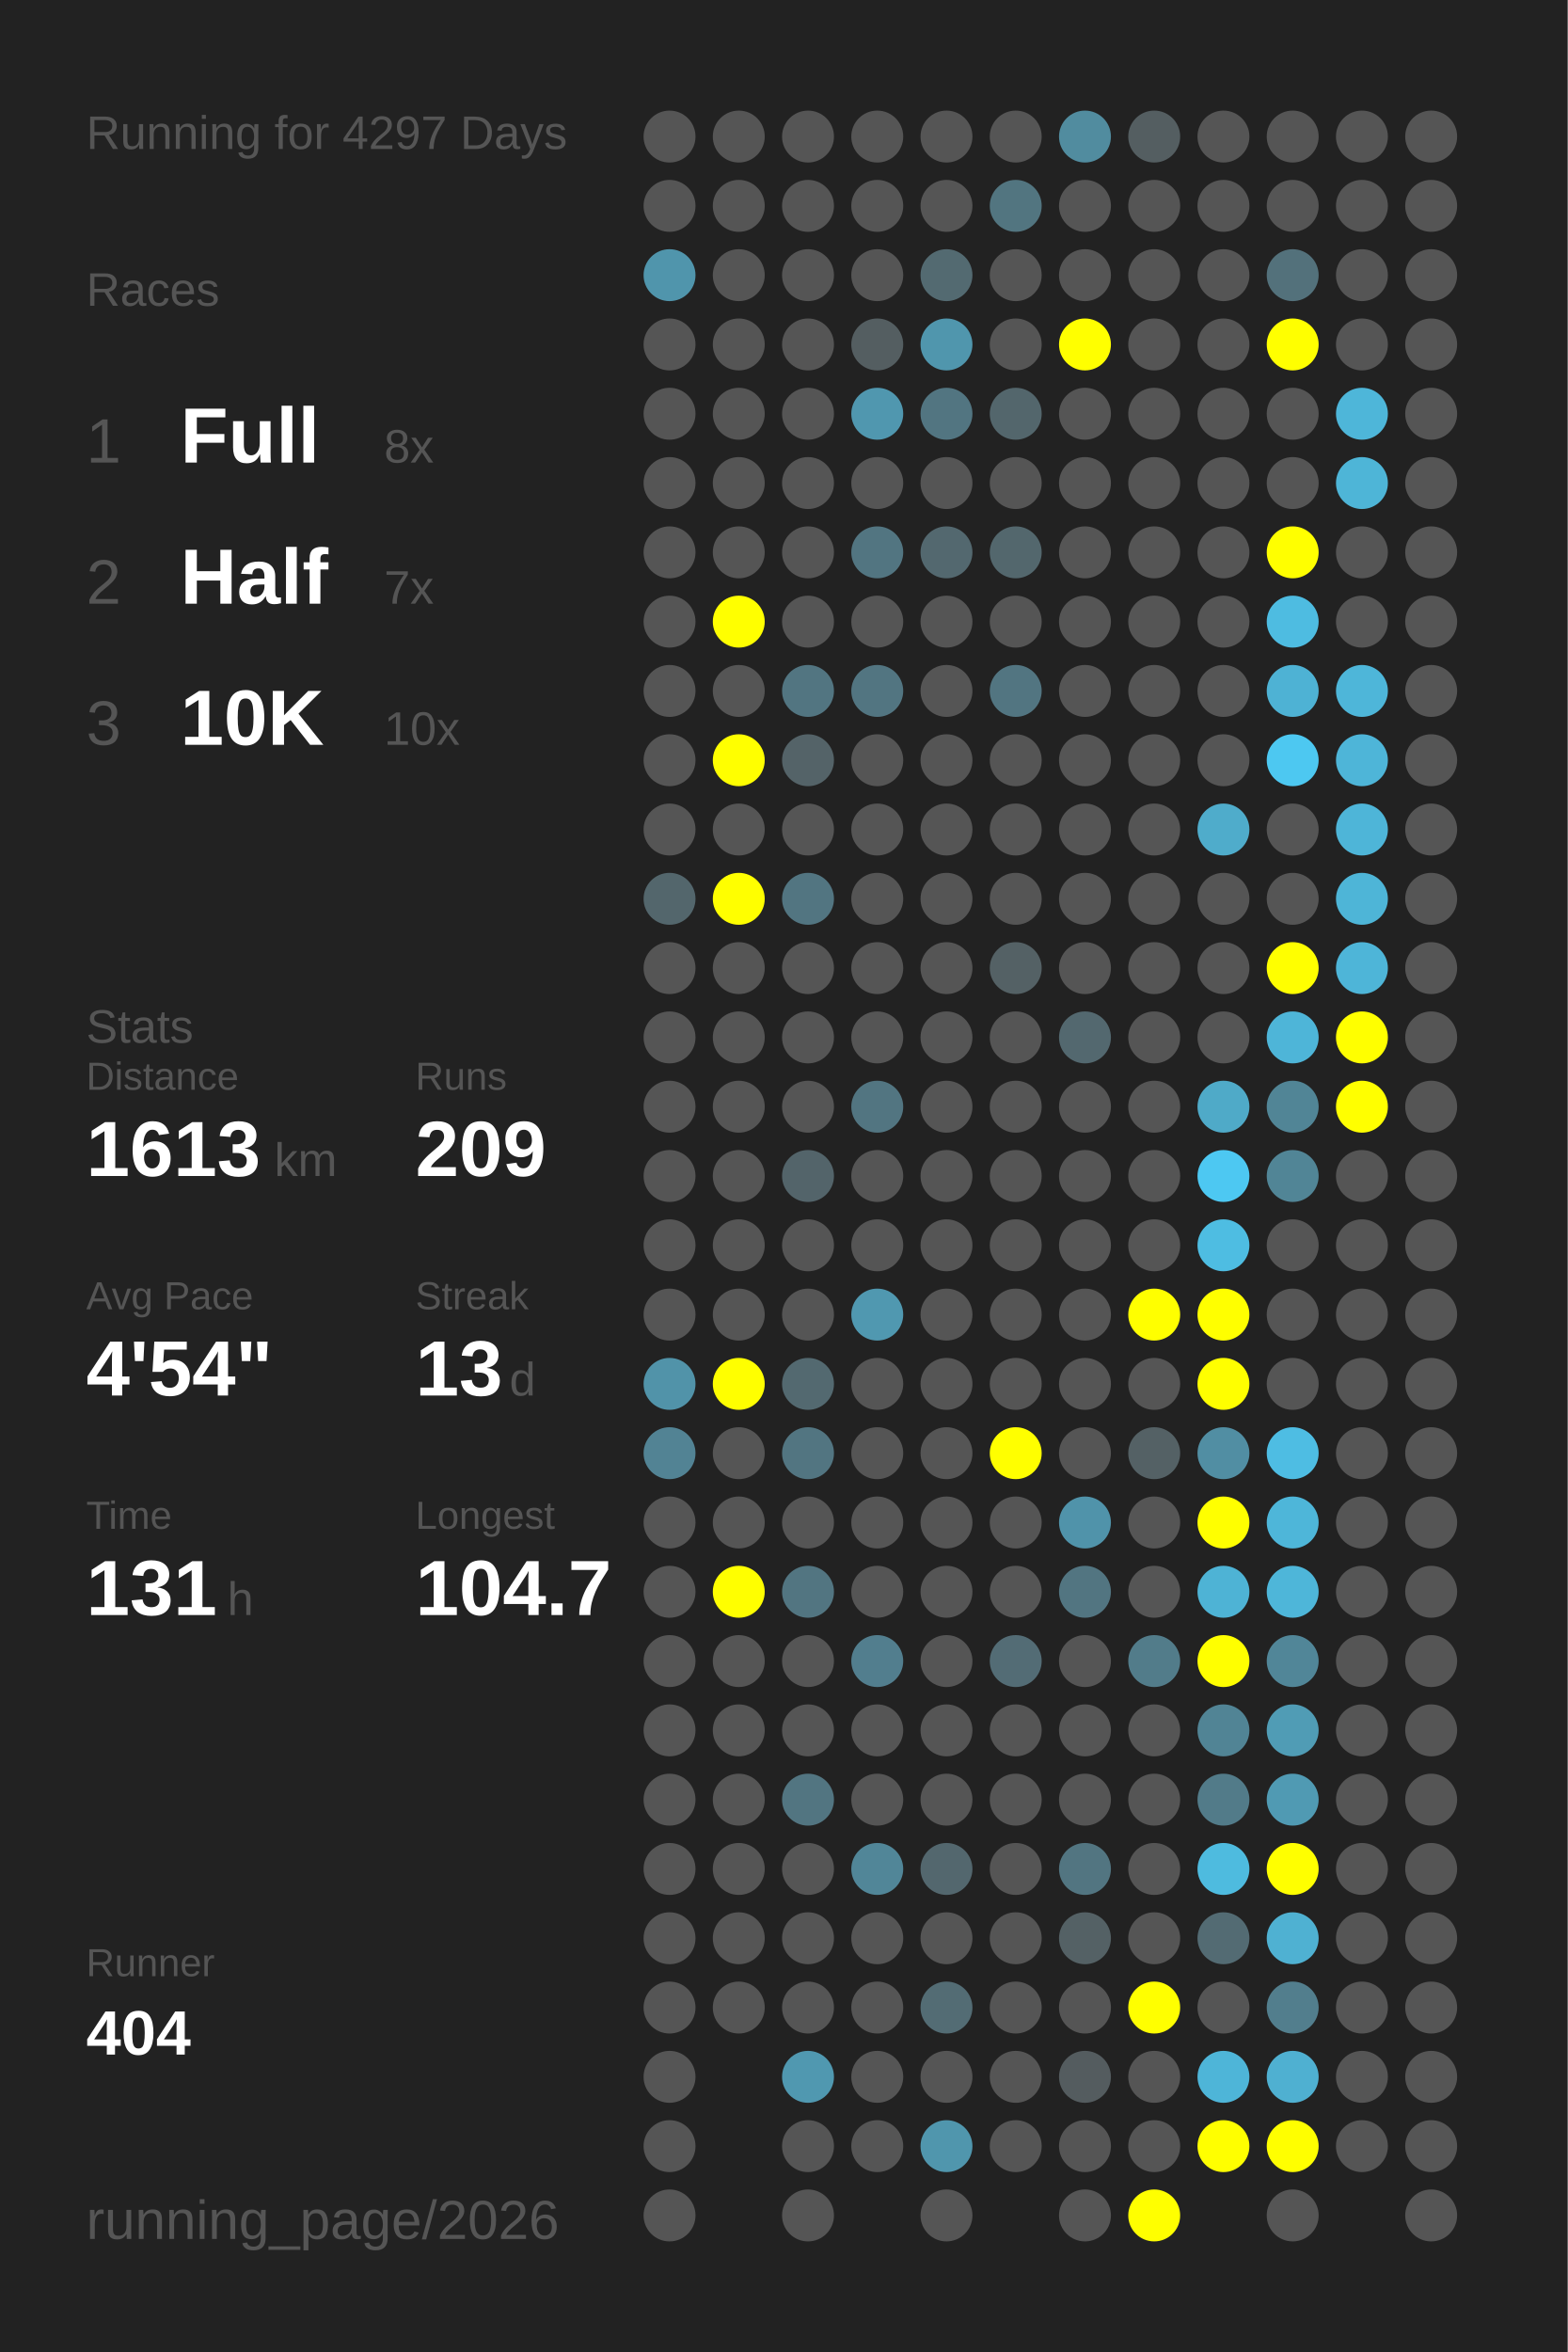
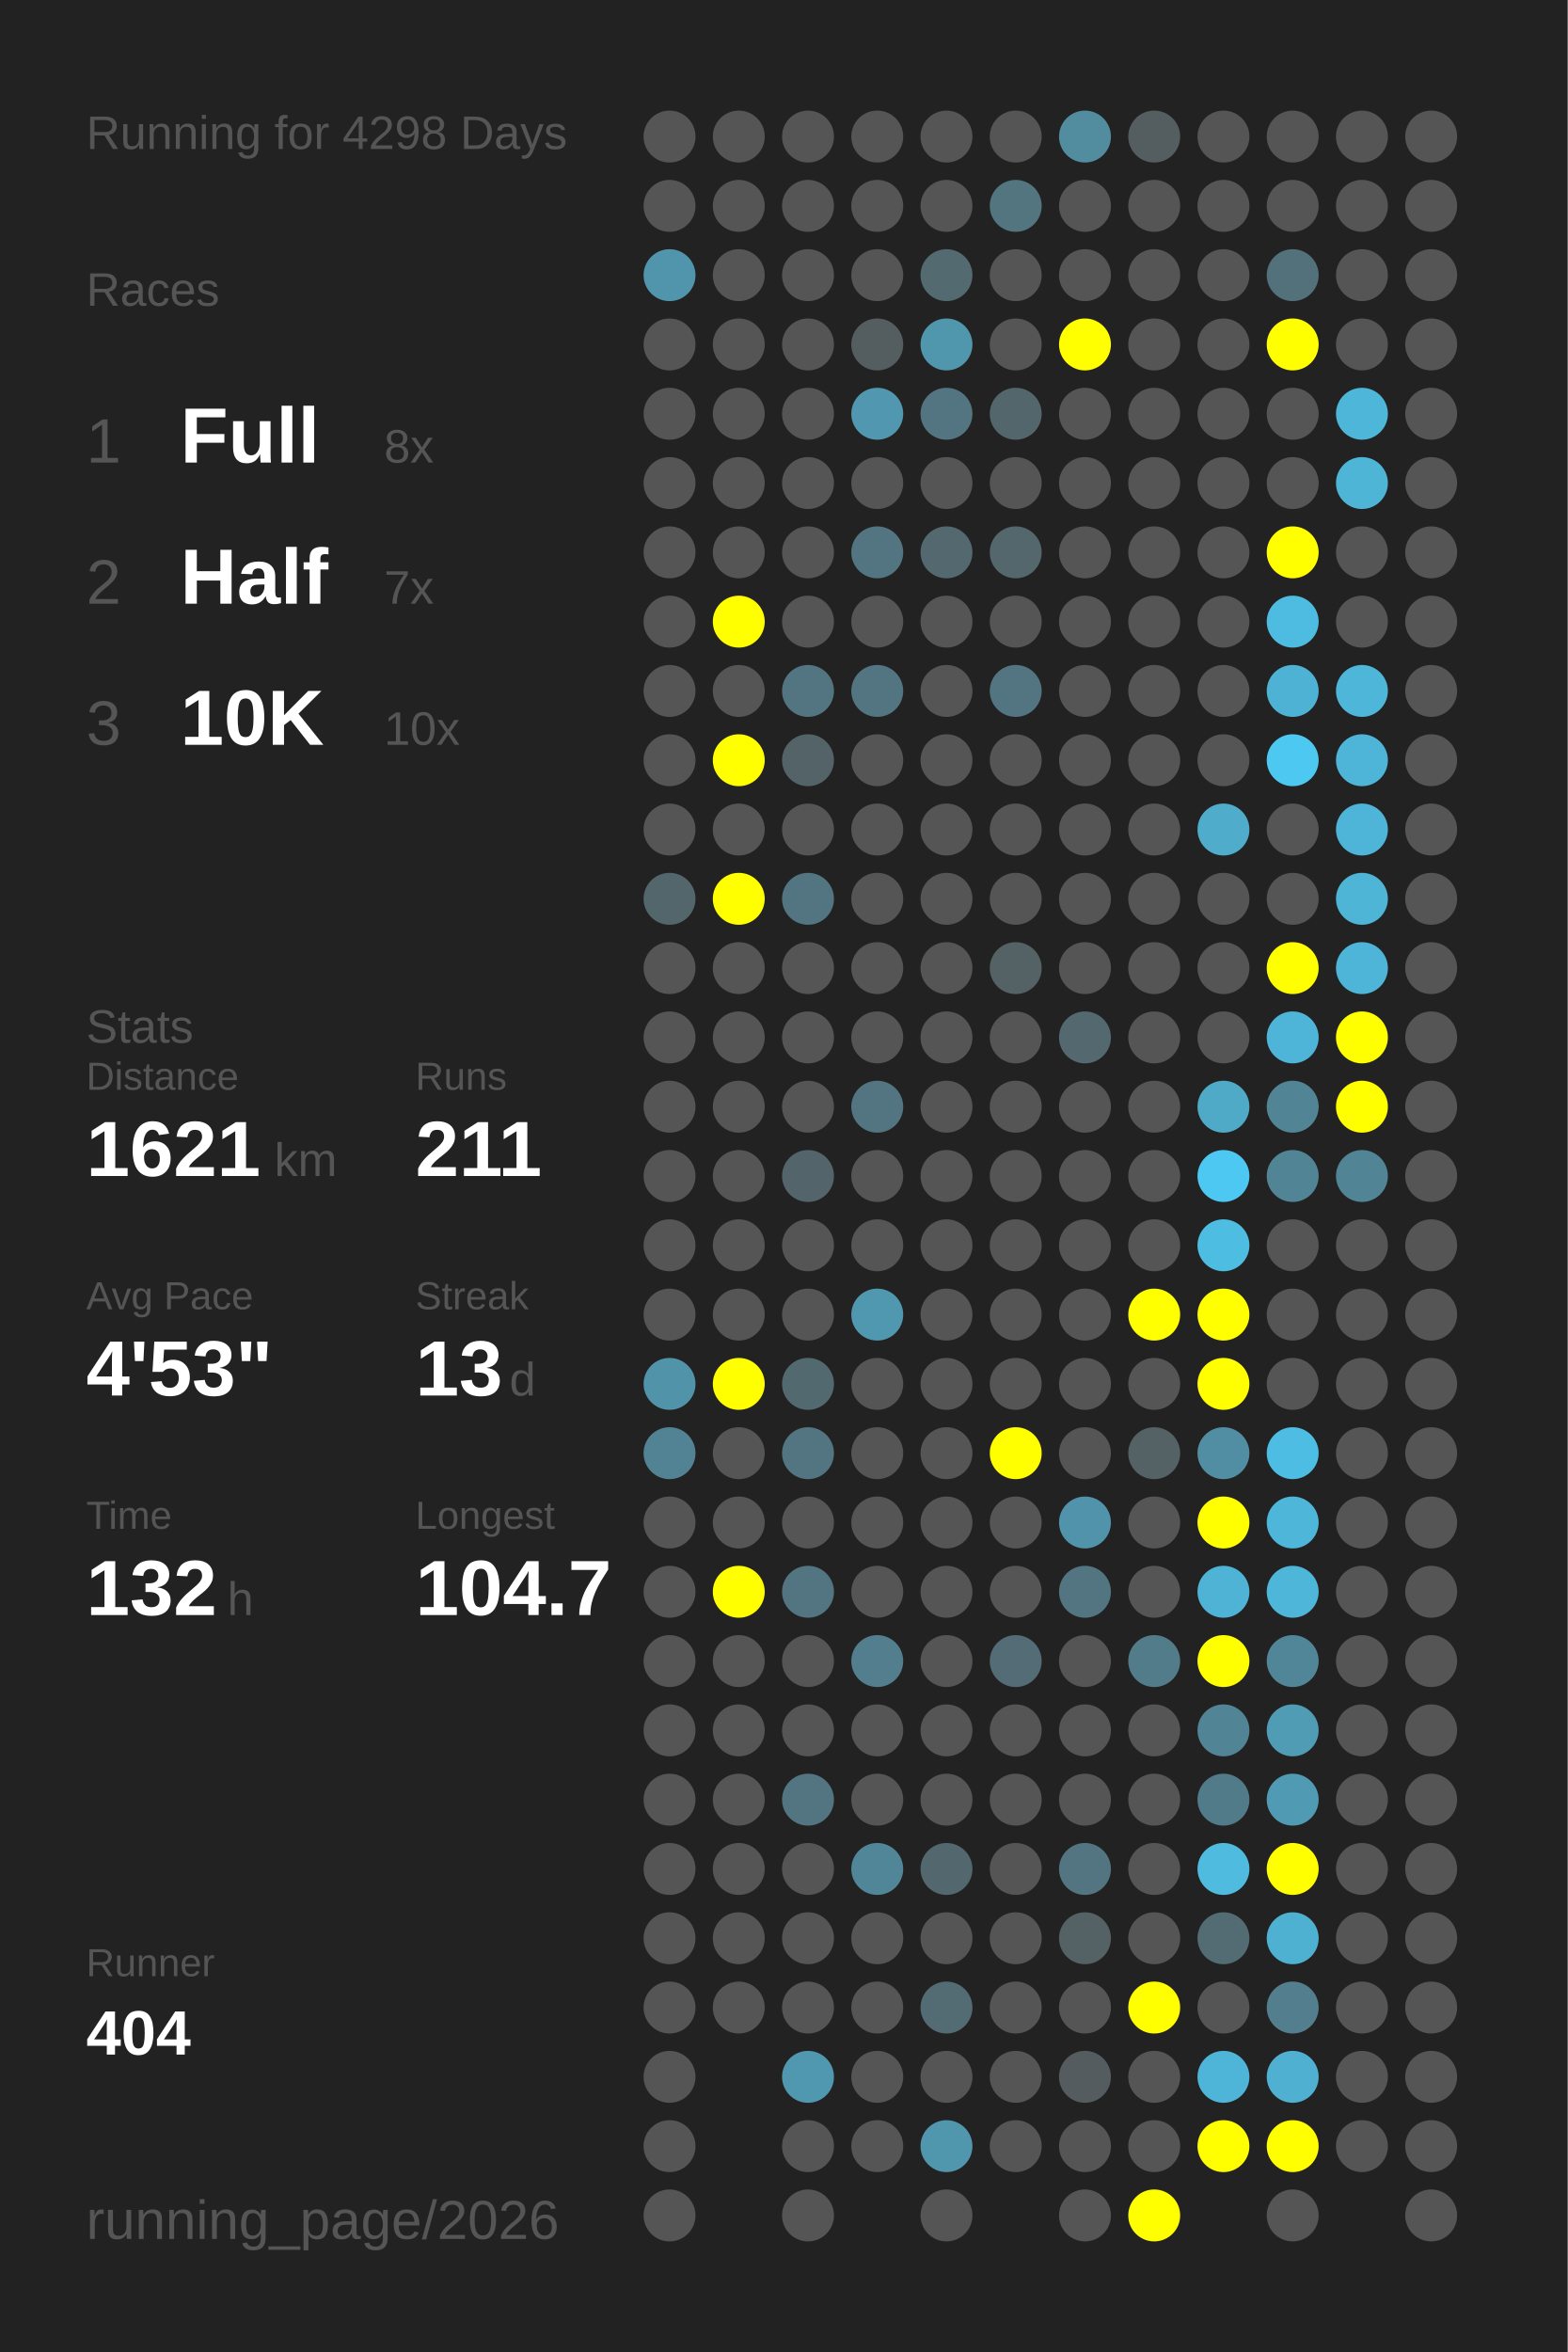
<svg xmlns="http://www.w3.org/2000/svg" baseProfile="full" height="300mm" version="1.1" viewBox="0,0,200,300" width="200mm">
  <defs />
  <rect fill="#222222" height="300" width="200" x="0" y="0" />
-   <text fill="#555555" style="font-size:6px; font-family:Arial;" x="11" y="19">Running for 4297 Days</text>
+   <text fill="#555555" style="font-size:6px; font-family:Arial;" x="11" y="19">Running for 4298 Days</text>
  <text fill="#555555" style="font-size:6px; font-family:Arial;" x="11" y="39">Races</text>
  <text fill="#555555" style="font-size:8px; font-family:Arial;" x="11" y="59">1</text>
  <text fill="#FFFFFF" style="font-size:10px; font-family:Arial; font-weight:bold;" x="23" y="59">Full</text>
  <text fill="#555555" style="font-size:6px; font-family:Arial;" x="49" y="59">8x</text>
  <text fill="#555555" style="font-size:8px; font-family:Arial;" x="11" y="77">2</text>
  <text fill="#FFFFFF" style="font-size:10px; font-family:Arial; font-weight:bold;" x="23" y="77">Half</text>
  <text fill="#555555" style="font-size:6px; font-family:Arial;" x="49" y="77">7x</text>
  <text fill="#555555" style="font-size:8px; font-family:Arial;" x="11" y="95">3</text>
  <text fill="#FFFFFF" style="font-size:10px; font-family:Arial; font-weight:bold;" x="23" y="95">10K</text>
  <text fill="#555555" style="font-size:6px; font-family:Arial;" x="49" y="95">10x</text>
  <text fill="#555555" style="font-size:6px; font-family:Arial;" x="11" y="133">Stats</text>
  <text fill="#555555" style="font-size:5px; font-family:Arial;" x="11" y="139">Distance</text>
-   <text fill="#FFFFFF" style="font-size:10px; font-family:Arial; font-weight:bold;" x="11" y="150">1613</text>
+   <text fill="#FFFFFF" style="font-size:10px; font-family:Arial; font-weight:bold;" x="11" y="150">1621</text>
  <text fill="#555555" style="font-size:6px; font-family:Arial;" x="35" y="150">km</text>
  <text fill="#555555" style="font-size:5px; font-family:Arial;" x="53" y="139">Runs</text>
-   <text fill="#FFFFFF" style="font-size:10px; font-family:Arial; font-weight:bold;" x="53" y="150">209</text>
+   <text fill="#FFFFFF" style="font-size:10px; font-family:Arial; font-weight:bold;" x="53" y="150">211</text>
  <text fill="#555555" style="font-size:5px; font-family:Arial;" x="11" y="167">Avg Pace</text>
-   <text fill="#FFFFFF" style="font-size:10px; font-family:Arial; font-weight:bold;" x="11" y="178">4'54"</text>
+   <text fill="#FFFFFF" style="font-size:10px; font-family:Arial; font-weight:bold;" x="11" y="178">4'53"</text>
  <text fill="#555555" style="font-size:5px; font-family:Arial;" x="53" y="167">Streak</text>
  <text fill="#FFFFFF" style="font-size:10px; font-family:Arial; font-weight:bold;" x="53" y="178">13</text>
  <text fill="#555555" style="font-size:6px; font-family:Arial;" x="65" y="178">d</text>
  <text fill="#555555" style="font-size:5px; font-family:Arial;" x="11" y="195">Time</text>
-   <text fill="#FFFFFF" style="font-size:10px; font-family:Arial; font-weight:bold;" x="11" y="206">131</text>
+   <text fill="#FFFFFF" style="font-size:10px; font-family:Arial; font-weight:bold;" x="11" y="206">132</text>
  <text fill="#555555" style="font-size:6px; font-family:Arial;" x="29" y="206">h</text>
  <text fill="#555555" style="font-size:5px; font-family:Arial;" x="53" y="195">Longest</text>
  <text fill="#FFFFFF" style="font-size:10px; font-family:Arial; font-weight:bold;" x="53" y="206">104.7</text>
  <text fill="#555555" style="font-size:5px; font-family:Arial;" x="11" y="252.065">Runner</text>
  <text fill="#FFFFFF" style="font-size:8px; font-family:Arial; font-weight:bold;" x="11" y="262.065">404</text>
  <text fill="#555555" style="font-size:7px; font-family:Arial;" x="11" y="285.581">running_page/2026</text>
  <circle cx="85.417" cy="17.419" fill="#555555" r="3.312" />
  <circle cx="85.417" cy="26.258" fill="#555555" r="3.312" />
  <circle cx="85.417" cy="35.097" fill="#5095ac" r="3.312" />
  <circle cx="85.417" cy="43.935" fill="#555555" r="3.312" />
  <circle cx="85.417" cy="52.774" fill="#555555" r="3.312" />
  <circle cx="85.417" cy="61.613" fill="#555555" r="3.312" />
  <circle cx="85.417" cy="70.452" fill="#555555" r="3.312" />
  <circle cx="85.417" cy="79.29" fill="#555555" r="3.312" />
  <circle cx="85.417" cy="88.129" fill="#555555" r="3.312" />
  <circle cx="85.417" cy="96.968" fill="#555555" r="3.312" />
  <circle cx="85.417" cy="105.806" fill="#555555" r="3.312" />
  <circle cx="85.417" cy="114.645" fill="#53666c" r="3.312" />
  <circle cx="85.417" cy="123.484" fill="#555555" r="3.312" />
  <circle cx="85.417" cy="132.323" fill="#555555" r="3.312" />
  <circle cx="85.417" cy="141.161" fill="#555555" r="3.312" />
  <circle cx="85.417" cy="150" fill="#555555" r="3.312" />
  <circle cx="85.417" cy="158.839" fill="#555555" r="3.312" />
  <circle cx="85.417" cy="167.677" fill="#555555" r="3.312" />
  <circle cx="85.417" cy="176.516" fill="#5193a9" r="3.312" />
  <circle cx="85.417" cy="185.355" fill="#528394" r="3.312" />
  <circle cx="85.417" cy="194.194" fill="#555555" r="3.312" />
  <circle cx="85.417" cy="203.032" fill="#555555" r="3.312" />
  <circle cx="85.417" cy="211.871" fill="#555555" r="3.312" />
  <circle cx="85.417" cy="220.71" fill="#555555" r="3.312" />
  <circle cx="85.417" cy="229.548" fill="#555555" r="3.312" />
  <circle cx="85.417" cy="238.387" fill="#555555" r="3.312" />
  <circle cx="85.417" cy="247.226" fill="#555555" r="3.312" />
  <circle cx="85.417" cy="256.065" fill="#555555" r="3.312" />
  <circle cx="85.417" cy="264.903" fill="#555555" r="3.312" />
  <circle cx="85.417" cy="273.742" fill="#555555" r="3.312" />
  <circle cx="85.417" cy="282.581" fill="#555555" r="3.312" />
  <circle cx="94.25" cy="17.419" fill="#555555" r="3.312" />
  <circle cx="94.25" cy="26.258" fill="#555555" r="3.312" />
  <circle cx="94.25" cy="35.097" fill="#555555" r="3.312" />
  <circle cx="94.25" cy="43.935" fill="#555555" r="3.312" />
  <circle cx="94.25" cy="52.774" fill="#555555" r="3.312" />
  <circle cx="94.25" cy="61.613" fill="#555555" r="3.312" />
  <circle cx="94.25" cy="70.452" fill="#555555" r="3.312" />
  <circle cx="94.25" cy="79.29" fill="#FFFF00" r="3.312" />
  <circle cx="94.25" cy="88.129" fill="#555555" r="3.312" />
  <circle cx="94.25" cy="96.968" fill="#FFFF00" r="3.312" />
  <circle cx="94.25" cy="105.806" fill="#555555" r="3.312" />
  <circle cx="94.25" cy="114.645" fill="#FFFF00" r="3.312" />
  <circle cx="94.25" cy="123.484" fill="#555555" r="3.312" />
  <circle cx="94.25" cy="132.323" fill="#555555" r="3.312" />
  <circle cx="94.25" cy="141.161" fill="#555555" r="3.312" />
  <circle cx="94.25" cy="150" fill="#555555" r="3.312" />
  <circle cx="94.25" cy="158.839" fill="#555555" r="3.312" />
  <circle cx="94.25" cy="167.677" fill="#555555" r="3.312" />
  <circle cx="94.25" cy="176.516" fill="#FFFF00" r="3.312" />
  <circle cx="94.25" cy="185.355" fill="#555555" r="3.312" />
  <circle cx="94.25" cy="194.194" fill="#555555" r="3.312" />
  <circle cx="94.25" cy="203.032" fill="#FFFF00" r="3.312" />
  <circle cx="94.25" cy="211.871" fill="#555555" r="3.312" />
  <circle cx="94.25" cy="220.71" fill="#555555" r="3.312" />
  <circle cx="94.25" cy="229.548" fill="#555555" r="3.312" />
  <circle cx="94.25" cy="238.387" fill="#555555" r="3.312" />
  <circle cx="94.25" cy="247.226" fill="#555555" r="3.312" />
  <circle cx="94.25" cy="256.065" fill="#555555" r="3.312" />
  <circle cx="103.083" cy="17.419" fill="#555555" r="3.312" />
  <circle cx="103.083" cy="26.258" fill="#555555" r="3.312" />
  <circle cx="103.083" cy="35.097" fill="#555555" r="3.312" />
  <circle cx="103.083" cy="43.935" fill="#555555" r="3.312" />
  <circle cx="103.083" cy="52.774" fill="#555555" r="3.312" />
  <circle cx="103.083" cy="61.613" fill="#555555" r="3.312" />
  <circle cx="103.083" cy="70.452" fill="#555555" r="3.312" />
  <circle cx="103.083" cy="79.29" fill="#555555" r="3.312" />
  <circle cx="103.083" cy="88.129" fill="#527581" r="3.312" />
  <circle cx="103.083" cy="96.968" fill="#546368" r="3.312" />
  <circle cx="103.083" cy="105.806" fill="#555555" r="3.312" />
  <circle cx="103.083" cy="114.645" fill="#527581" r="3.312" />
  <circle cx="103.083" cy="123.484" fill="#555555" r="3.312" />
  <circle cx="103.083" cy="132.323" fill="#555555" r="3.312" />
  <circle cx="103.083" cy="141.161" fill="#555555" r="3.312" />
  <circle cx="103.083" cy="150" fill="#53646a" r="3.312" />
  <circle cx="103.083" cy="158.839" fill="#555555" r="3.312" />
  <circle cx="103.083" cy="167.677" fill="#555555" r="3.312" />
  <circle cx="103.083" cy="176.516" fill="#536970" r="3.312" />
  <circle cx="103.083" cy="185.355" fill="#527581" r="3.312" />
  <circle cx="103.083" cy="194.194" fill="#555555" r="3.312" />
  <circle cx="103.083" cy="203.032" fill="#527581" r="3.312" />
  <circle cx="103.083" cy="211.871" fill="#555555" r="3.312" />
  <circle cx="103.083" cy="220.71" fill="#555555" r="3.312" />
  <circle cx="103.083" cy="229.548" fill="#527581" r="3.312" />
  <circle cx="103.083" cy="238.387" fill="#555555" r="3.312" />
  <circle cx="103.083" cy="247.226" fill="#555555" r="3.312" />
  <circle cx="103.083" cy="256.065" fill="#555555" r="3.312" />
  <circle cx="103.083" cy="264.903" fill="#5098b0" r="3.312" />
  <circle cx="103.083" cy="273.742" fill="#555555" r="3.312" />
  <circle cx="103.083" cy="282.581" fill="#555555" r="3.312" />
  <circle cx="111.917" cy="17.419" fill="#555555" r="3.312" />
  <circle cx="111.917" cy="26.258" fill="#555555" r="3.312" />
  <circle cx="111.917" cy="35.097" fill="#555555" r="3.312" />
  <circle cx="111.917" cy="43.935" fill="#545e61" r="3.312" />
  <circle cx="111.917" cy="52.774" fill="#5097af" r="3.312" />
  <circle cx="111.917" cy="61.613" fill="#555555" r="3.312" />
  <circle cx="111.917" cy="70.452" fill="#527581" r="3.312" />
  <circle cx="111.917" cy="79.29" fill="#555555" r="3.312" />
  <circle cx="111.917" cy="88.129" fill="#527581" r="3.312" />
  <circle cx="111.917" cy="96.968" fill="#555555" r="3.312" />
  <circle cx="111.917" cy="105.806" fill="#555555" r="3.312" />
  <circle cx="111.917" cy="114.645" fill="#555555" r="3.312" />
  <circle cx="111.917" cy="123.484" fill="#555555" r="3.312" />
  <circle cx="111.917" cy="132.323" fill="#555555" r="3.312" />
  <circle cx="111.917" cy="141.161" fill="#527581" r="3.312" />
  <circle cx="111.917" cy="150" fill="#555555" r="3.312" />
  <circle cx="111.917" cy="158.839" fill="#555555" r="3.312" />
  <circle cx="111.917" cy="167.677" fill="#5098b0" r="3.312" />
  <circle cx="111.917" cy="176.516" fill="#555555" r="3.312" />
  <circle cx="111.917" cy="185.355" fill="#555555" r="3.312" />
  <circle cx="111.917" cy="194.194" fill="#555555" r="3.312" />
  <circle cx="111.917" cy="203.032" fill="#555555" r="3.312" />
  <circle cx="111.917" cy="211.871" fill="#527e8e" r="3.312" />
  <circle cx="111.917" cy="220.71" fill="#555555" r="3.312" />
  <circle cx="111.917" cy="229.548" fill="#555555" r="3.312" />
  <circle cx="111.917" cy="238.387" fill="#518698" r="3.312" />
  <circle cx="111.917" cy="247.226" fill="#555555" r="3.312" />
  <circle cx="111.917" cy="256.065" fill="#555555" r="3.312" />
  <circle cx="111.917" cy="264.903" fill="#555555" r="3.312" />
  <circle cx="111.917" cy="273.742" fill="#555555" r="3.312" />
  <circle cx="120.75" cy="17.419" fill="#555555" r="3.312" />
  <circle cx="120.75" cy="26.258" fill="#555555" r="3.312" />
  <circle cx="120.75" cy="35.097" fill="#536a71" r="3.312" />
  <circle cx="120.75" cy="43.935" fill="#5096ad" r="3.312" />
  <circle cx="120.75" cy="52.774" fill="#527581" r="3.312" />
  <circle cx="120.75" cy="61.613" fill="#555555" r="3.312" />
  <circle cx="120.75" cy="70.452" fill="#53686f" r="3.312" />
  <circle cx="120.75" cy="79.29" fill="#555555" r="3.312" />
  <circle cx="120.75" cy="88.129" fill="#555555" r="3.312" />
  <circle cx="120.75" cy="96.968" fill="#555555" r="3.312" />
  <circle cx="120.75" cy="105.806" fill="#555555" r="3.312" />
  <circle cx="120.75" cy="114.645" fill="#555555" r="3.312" />
  <circle cx="120.75" cy="123.484" fill="#555555" r="3.312" />
  <circle cx="120.75" cy="132.323" fill="#555555" r="3.312" />
  <circle cx="120.75" cy="141.161" fill="#555555" r="3.312" />
  <circle cx="120.75" cy="150" fill="#555555" r="3.312" />
  <circle cx="120.75" cy="158.839" fill="#555555" r="3.312" />
  <circle cx="120.75" cy="167.677" fill="#555555" r="3.312" />
  <circle cx="120.75" cy="176.516" fill="#555555" r="3.312" />
  <circle cx="120.75" cy="185.355" fill="#555555" r="3.312" />
  <circle cx="120.75" cy="194.194" fill="#555555" r="3.312" />
  <circle cx="120.75" cy="203.032" fill="#555555" r="3.312" />
  <circle cx="120.75" cy="211.871" fill="#555555" r="3.312" />
  <circle cx="120.75" cy="220.71" fill="#555555" r="3.312" />
  <circle cx="120.75" cy="229.548" fill="#555555" r="3.312" />
  <circle cx="120.75" cy="238.387" fill="#53676e" r="3.312" />
  <circle cx="120.75" cy="247.226" fill="#555555" r="3.312" />
  <circle cx="120.75" cy="256.065" fill="#536c74" r="3.312" />
  <circle cx="120.75" cy="264.903" fill="#555555" r="3.312" />
  <circle cx="120.75" cy="273.742" fill="#5096ad" r="3.312" />
  <circle cx="120.75" cy="282.581" fill="#555555" r="3.312" />
  <circle cx="129.583" cy="17.419" fill="#555555" r="3.312" />
  <circle cx="129.583" cy="26.258" fill="#527580" r="3.312" />
  <circle cx="129.583" cy="35.097" fill="#555555" r="3.312" />
  <circle cx="129.583" cy="43.935" fill="#555555" r="3.312" />
  <circle cx="129.583" cy="52.774" fill="#53666c" r="3.312" />
  <circle cx="129.583" cy="61.613" fill="#555555" r="3.312" />
  <circle cx="129.583" cy="70.452" fill="#53676d" r="3.312" />
  <circle cx="129.583" cy="79.29" fill="#555555" r="3.312" />
  <circle cx="129.583" cy="88.129" fill="#527581" r="3.312" />
  <circle cx="129.583" cy="96.968" fill="#555555" r="3.312" />
  <circle cx="129.583" cy="105.806" fill="#555555" r="3.312" />
  <circle cx="129.583" cy="114.645" fill="#555555" r="3.312" />
  <circle cx="129.583" cy="123.484" fill="#546165" r="3.312" />
  <circle cx="129.583" cy="132.323" fill="#555555" r="3.312" />
  <circle cx="129.583" cy="141.161" fill="#555555" r="3.312" />
  <circle cx="129.583" cy="150" fill="#555555" r="3.312" />
  <circle cx="129.583" cy="158.839" fill="#555555" r="3.312" />
  <circle cx="129.583" cy="167.677" fill="#555555" r="3.312" />
  <circle cx="129.583" cy="176.516" fill="#555555" r="3.312" />
  <circle cx="129.583" cy="185.355" fill="#FFFF00" r="3.312" />
  <circle cx="129.583" cy="194.194" fill="#555555" r="3.312" />
  <circle cx="129.583" cy="203.032" fill="#555555" r="3.312" />
  <circle cx="129.583" cy="211.871" fill="#536c75" r="3.312" />
  <circle cx="129.583" cy="220.71" fill="#555555" r="3.312" />
  <circle cx="129.583" cy="229.548" fill="#555555" r="3.312" />
  <circle cx="129.583" cy="238.387" fill="#555555" r="3.312" />
  <circle cx="129.583" cy="247.226" fill="#555555" r="3.312" />
  <circle cx="129.583" cy="256.065" fill="#555555" r="3.312" />
  <circle cx="129.583" cy="264.903" fill="#555555" r="3.312" />
  <circle cx="129.583" cy="273.742" fill="#555555" r="3.312" />
  <circle cx="138.417" cy="17.419" fill="#518c9f" r="3.312" />
  <circle cx="138.417" cy="26.258" fill="#555555" r="3.312" />
  <circle cx="138.417" cy="35.097" fill="#555555" r="3.312" />
  <circle cx="138.417" cy="43.935" fill="#FFFF00" r="3.312" />
  <circle cx="138.417" cy="52.774" fill="#555555" r="3.312" />
  <circle cx="138.417" cy="61.613" fill="#555555" r="3.312" />
  <circle cx="138.417" cy="70.452" fill="#555555" r="3.312" />
  <circle cx="138.417" cy="79.29" fill="#555555" r="3.312" />
  <circle cx="138.417" cy="88.129" fill="#555555" r="3.312" />
  <circle cx="138.417" cy="96.968" fill="#555555" r="3.312" />
  <circle cx="138.417" cy="105.806" fill="#555555" r="3.312" />
  <circle cx="138.417" cy="114.645" fill="#555555" r="3.312" />
  <circle cx="138.417" cy="123.484" fill="#555555" r="3.312" />
  <circle cx="138.417" cy="132.323" fill="#53686f" r="3.312" />
  <circle cx="138.417" cy="141.161" fill="#555555" r="3.312" />
  <circle cx="138.417" cy="150" fill="#555555" r="3.312" />
  <circle cx="138.417" cy="158.839" fill="#555555" r="3.312" />
  <circle cx="138.417" cy="167.677" fill="#555555" r="3.312" />
  <circle cx="138.417" cy="176.516" fill="#555555" r="3.312" />
  <circle cx="138.417" cy="185.355" fill="#555555" r="3.312" />
  <circle cx="138.417" cy="194.194" fill="#5093aa" r="3.312" />
  <circle cx="138.417" cy="203.032" fill="#527581" r="3.312" />
  <circle cx="138.417" cy="211.871" fill="#555555" r="3.312" />
  <circle cx="138.417" cy="220.71" fill="#555555" r="3.312" />
  <circle cx="138.417" cy="229.548" fill="#555555" r="3.312" />
  <circle cx="138.417" cy="238.387" fill="#527581" r="3.312" />
  <circle cx="138.417" cy="247.226" fill="#546165" r="3.312" />
  <circle cx="138.417" cy="256.065" fill="#555555" r="3.312" />
  <circle cx="138.417" cy="264.903" fill="#545c5f" r="3.312" />
  <circle cx="138.417" cy="273.742" fill="#555555" r="3.312" />
  <circle cx="138.417" cy="282.581" fill="#555555" r="3.312" />
  <circle cx="147.25" cy="17.419" fill="#545e61" r="3.312" />
  <circle cx="147.25" cy="26.258" fill="#555555" r="3.312" />
  <circle cx="147.25" cy="35.097" fill="#555555" r="3.312" />
  <circle cx="147.25" cy="43.935" fill="#555555" r="3.312" />
  <circle cx="147.25" cy="52.774" fill="#555555" r="3.312" />
  <circle cx="147.25" cy="61.613" fill="#555555" r="3.312" />
  <circle cx="147.25" cy="70.452" fill="#555555" r="3.312" />
  <circle cx="147.25" cy="79.29" fill="#555555" r="3.312" />
  <circle cx="147.25" cy="88.129" fill="#555555" r="3.312" />
  <circle cx="147.25" cy="96.968" fill="#555555" r="3.312" />
  <circle cx="147.25" cy="105.806" fill="#555555" r="3.312" />
  <circle cx="147.25" cy="114.645" fill="#555555" r="3.312" />
  <circle cx="147.25" cy="123.484" fill="#555555" r="3.312" />
  <circle cx="147.25" cy="132.323" fill="#555555" r="3.312" />
  <circle cx="147.25" cy="141.161" fill="#555555" r="3.312" />
  <circle cx="147.25" cy="150" fill="#555555" r="3.312" />
  <circle cx="147.25" cy="158.839" fill="#555555" r="3.312" />
  <circle cx="147.25" cy="167.677" fill="#FFFF00" r="3.312" />
  <circle cx="147.25" cy="176.516" fill="#555555" r="3.312" />
  <circle cx="147.25" cy="185.355" fill="#546165" r="3.312" />
  <circle cx="147.25" cy="194.194" fill="#555555" r="3.312" />
  <circle cx="147.25" cy="203.032" fill="#555555" r="3.312" />
  <circle cx="147.25" cy="211.871" fill="#527c8a" r="3.312" />
  <circle cx="147.25" cy="220.71" fill="#555555" r="3.312" />
  <circle cx="147.25" cy="229.548" fill="#555555" r="3.312" />
  <circle cx="147.25" cy="238.387" fill="#555555" r="3.312" />
  <circle cx="147.25" cy="247.226" fill="#555555" r="3.312" />
  <circle cx="147.25" cy="256.065" fill="#FFFF00" r="3.312" />
  <circle cx="147.25" cy="264.903" fill="#555555" r="3.312" />
  <circle cx="147.25" cy="273.742" fill="#555555" r="3.312" />
  <circle cx="147.25" cy="282.581" fill="#FFFF00" r="3.312" />
  <circle cx="156.083" cy="17.419" fill="#555555" r="3.312" />
  <circle cx="156.083" cy="26.258" fill="#555555" r="3.312" />
  <circle cx="156.083" cy="35.097" fill="#555555" r="3.312" />
  <circle cx="156.083" cy="43.935" fill="#555555" r="3.312" />
  <circle cx="156.083" cy="52.774" fill="#555555" r="3.312" />
  <circle cx="156.083" cy="61.613" fill="#555555" r="3.312" />
  <circle cx="156.083" cy="70.452" fill="#555555" r="3.312" />
  <circle cx="156.083" cy="79.29" fill="#555555" r="3.312" />
  <circle cx="156.083" cy="88.129" fill="#555555" r="3.312" />
  <circle cx="156.083" cy="96.968" fill="#555555" r="3.312" />
  <circle cx="156.083" cy="105.806" fill="#4faccb" r="3.312" />
  <circle cx="156.083" cy="114.645" fill="#555555" r="3.312" />
  <circle cx="156.083" cy="123.484" fill="#555555" r="3.312" />
  <circle cx="156.083" cy="132.323" fill="#555555" r="3.312" />
  <circle cx="156.083" cy="141.161" fill="#4faac8" r="3.312" />
  <circle cx="156.083" cy="150" fill="#4dc8f2" r="3.312" />
  <circle cx="156.083" cy="158.839" fill="#4ebde2" r="3.312" />
  <circle cx="156.083" cy="167.677" fill="#FFFF00" r="3.312" />
  <circle cx="156.083" cy="176.516" fill="#FFFF00" r="3.312" />
  <circle cx="156.083" cy="185.355" fill="#518ea3" r="3.312" />
  <circle cx="156.083" cy="194.194" fill="#FFFF00" r="3.312" />
  <circle cx="156.083" cy="203.032" fill="#4eb3d5" r="3.312" />
  <circle cx="156.083" cy="211.871" fill="#FFFF00" r="3.312" />
  <circle cx="156.083" cy="220.71" fill="#518495" r="3.312" />
  <circle cx="156.083" cy="229.548" fill="#527b89" r="3.312" />
  <circle cx="156.083" cy="238.387" fill="#4ebbdf" r="3.312" />
  <circle cx="156.083" cy="247.226" fill="#536b73" r="3.312" />
  <circle cx="156.083" cy="256.065" fill="#555555" r="3.312" />
  <circle cx="156.083" cy="264.903" fill="#4eb5d8" r="3.312" />
  <circle cx="156.083" cy="273.742" fill="#FFFF00" r="3.312" />
  <circle cx="164.917" cy="17.419" fill="#555555" r="3.312" />
  <circle cx="164.917" cy="26.258" fill="#555555" r="3.312" />
  <circle cx="164.917" cy="35.097" fill="#53717b" r="3.312" />
  <circle cx="164.917" cy="43.935" fill="#FFFF00" r="3.312" />
  <circle cx="164.917" cy="52.774" fill="#555555" r="3.312" />
  <circle cx="164.917" cy="61.613" fill="#555555" r="3.312" />
  <circle cx="164.917" cy="70.452" fill="#FFFF00" r="3.312" />
  <circle cx="164.917" cy="79.29" fill="#4ebce1" r="3.312" />
  <circle cx="164.917" cy="88.129" fill="#4eb2d4" r="3.312" />
  <circle cx="164.917" cy="96.968" fill="#4dc8f1" r="3.312" />
  <circle cx="164.917" cy="105.806" fill="#555555" r="3.312" />
  <circle cx="164.917" cy="114.645" fill="#555555" r="3.312" />
  <circle cx="164.917" cy="123.484" fill="#FFFF00" r="3.312" />
  <circle cx="164.917" cy="132.323" fill="#4eb5d8" r="3.312" />
  <circle cx="164.917" cy="141.161" fill="#518596" r="3.312" />
  <circle cx="164.917" cy="150" fill="#518596" r="3.312" />
  <circle cx="164.917" cy="158.839" fill="#555555" r="3.312" />
  <circle cx="164.917" cy="167.677" fill="#555555" r="3.312" />
  <circle cx="164.917" cy="176.516" fill="#555555" r="3.312" />
  <circle cx="164.917" cy="185.355" fill="#4ebde3" r="3.312" />
  <circle cx="164.917" cy="194.194" fill="#4eb6d9" r="3.312" />
  <circle cx="164.917" cy="203.032" fill="#4eb6d9" r="3.312" />
  <circle cx="164.917" cy="211.871" fill="#518698" r="3.312" />
  <circle cx="164.917" cy="220.71" fill="#509cb5" r="3.312" />
  <circle cx="164.917" cy="229.548" fill="#509ab3" r="3.312" />
  <circle cx="164.917" cy="238.387" fill="#FFFF00" r="3.312" />
  <circle cx="164.917" cy="247.226" fill="#4fb1d2" r="3.312" />
  <circle cx="164.917" cy="256.065" fill="#527e8d" r="3.312" />
  <circle cx="164.917" cy="264.903" fill="#4fb0d1" r="3.312" />
  <circle cx="164.917" cy="273.742" fill="#FFFF00" r="3.312" />
  <circle cx="164.917" cy="282.581" fill="#555555" r="3.312" />
  <circle cx="173.75" cy="17.419" fill="#555555" r="3.312" />
  <circle cx="173.75" cy="26.258" fill="#555555" r="3.312" />
  <circle cx="173.75" cy="35.097" fill="#555555" r="3.312" />
  <circle cx="173.75" cy="43.935" fill="#555555" r="3.312" />
  <circle cx="173.75" cy="52.774" fill="#4eb6d9" r="3.312" />
  <circle cx="173.75" cy="61.613" fill="#4eb5d7" r="3.312" />
  <circle cx="173.75" cy="70.452" fill="#555555" r="3.312" />
  <circle cx="173.75" cy="79.29" fill="#555555" r="3.312" />
  <circle cx="173.75" cy="88.129" fill="#4eb6d9" r="3.312" />
  <circle cx="173.75" cy="96.968" fill="#4eb5d8" r="3.312" />
  <circle cx="173.75" cy="105.806" fill="#4eb5d8" r="3.312" />
  <circle cx="173.75" cy="114.645" fill="#4eb5d7" r="3.312" />
  <circle cx="173.75" cy="123.484" fill="#4eb5d8" r="3.312" />
  <circle cx="173.75" cy="132.323" fill="#FFFF00" r="3.312" />
  <circle cx="173.75" cy="141.161" fill="#FFFF00" r="3.312" />
-   <circle cx="173.75" cy="150" fill="#555555" r="3.312" />
+   <circle cx="173.75" cy="150" fill="#518495" r="3.312" />
  <circle cx="173.75" cy="158.839" fill="#555555" r="3.312" />
  <circle cx="173.75" cy="167.677" fill="#555555" r="3.312" />
  <circle cx="173.75" cy="176.516" fill="#555555" r="3.312" />
  <circle cx="173.75" cy="185.355" fill="#555555" r="3.312" />
  <circle cx="173.75" cy="194.194" fill="#555555" r="3.312" />
  <circle cx="173.75" cy="203.032" fill="#555555" r="3.312" />
  <circle cx="173.75" cy="211.871" fill="#555555" r="3.312" />
  <circle cx="173.75" cy="220.71" fill="#555555" r="3.312" />
  <circle cx="173.75" cy="229.548" fill="#555555" r="3.312" />
  <circle cx="173.75" cy="238.387" fill="#555555" r="3.312" />
  <circle cx="173.75" cy="247.226" fill="#555555" r="3.312" />
  <circle cx="173.75" cy="256.065" fill="#555555" r="3.312" />
  <circle cx="173.75" cy="264.903" fill="#555555" r="3.312" />
  <circle cx="173.75" cy="273.742" fill="#555555" r="3.312" />
  <circle cx="182.583" cy="17.419" fill="#555555" r="3.312" />
  <circle cx="182.583" cy="26.258" fill="#555555" r="3.312" />
  <circle cx="182.583" cy="35.097" fill="#555555" r="3.312" />
  <circle cx="182.583" cy="43.935" fill="#555555" r="3.312" />
  <circle cx="182.583" cy="52.774" fill="#555555" r="3.312" />
  <circle cx="182.583" cy="61.613" fill="#555555" r="3.312" />
  <circle cx="182.583" cy="70.452" fill="#555555" r="3.312" />
  <circle cx="182.583" cy="79.29" fill="#555555" r="3.312" />
  <circle cx="182.583" cy="88.129" fill="#555555" r="3.312" />
  <circle cx="182.583" cy="96.968" fill="#555555" r="3.312" />
  <circle cx="182.583" cy="105.806" fill="#555555" r="3.312" />
  <circle cx="182.583" cy="114.645" fill="#555555" r="3.312" />
  <circle cx="182.583" cy="123.484" fill="#555555" r="3.312" />
  <circle cx="182.583" cy="132.323" fill="#555555" r="3.312" />
  <circle cx="182.583" cy="141.161" fill="#555555" r="3.312" />
  <circle cx="182.583" cy="150" fill="#555555" r="3.312" />
  <circle cx="182.583" cy="158.839" fill="#555555" r="3.312" />
  <circle cx="182.583" cy="167.677" fill="#555555" r="3.312" />
  <circle cx="182.583" cy="176.516" fill="#555555" r="3.312" />
  <circle cx="182.583" cy="185.355" fill="#555555" r="3.312" />
  <circle cx="182.583" cy="194.194" fill="#555555" r="3.312" />
  <circle cx="182.583" cy="203.032" fill="#555555" r="3.312" />
  <circle cx="182.583" cy="211.871" fill="#555555" r="3.312" />
  <circle cx="182.583" cy="220.71" fill="#555555" r="3.312" />
  <circle cx="182.583" cy="229.548" fill="#555555" r="3.312" />
  <circle cx="182.583" cy="238.387" fill="#555555" r="3.312" />
  <circle cx="182.583" cy="247.226" fill="#555555" r="3.312" />
  <circle cx="182.583" cy="256.065" fill="#555555" r="3.312" />
  <circle cx="182.583" cy="264.903" fill="#555555" r="3.312" />
  <circle cx="182.583" cy="273.742" fill="#555555" r="3.312" />
  <circle cx="182.583" cy="282.581" fill="#555555" r="3.312" />
</svg>
